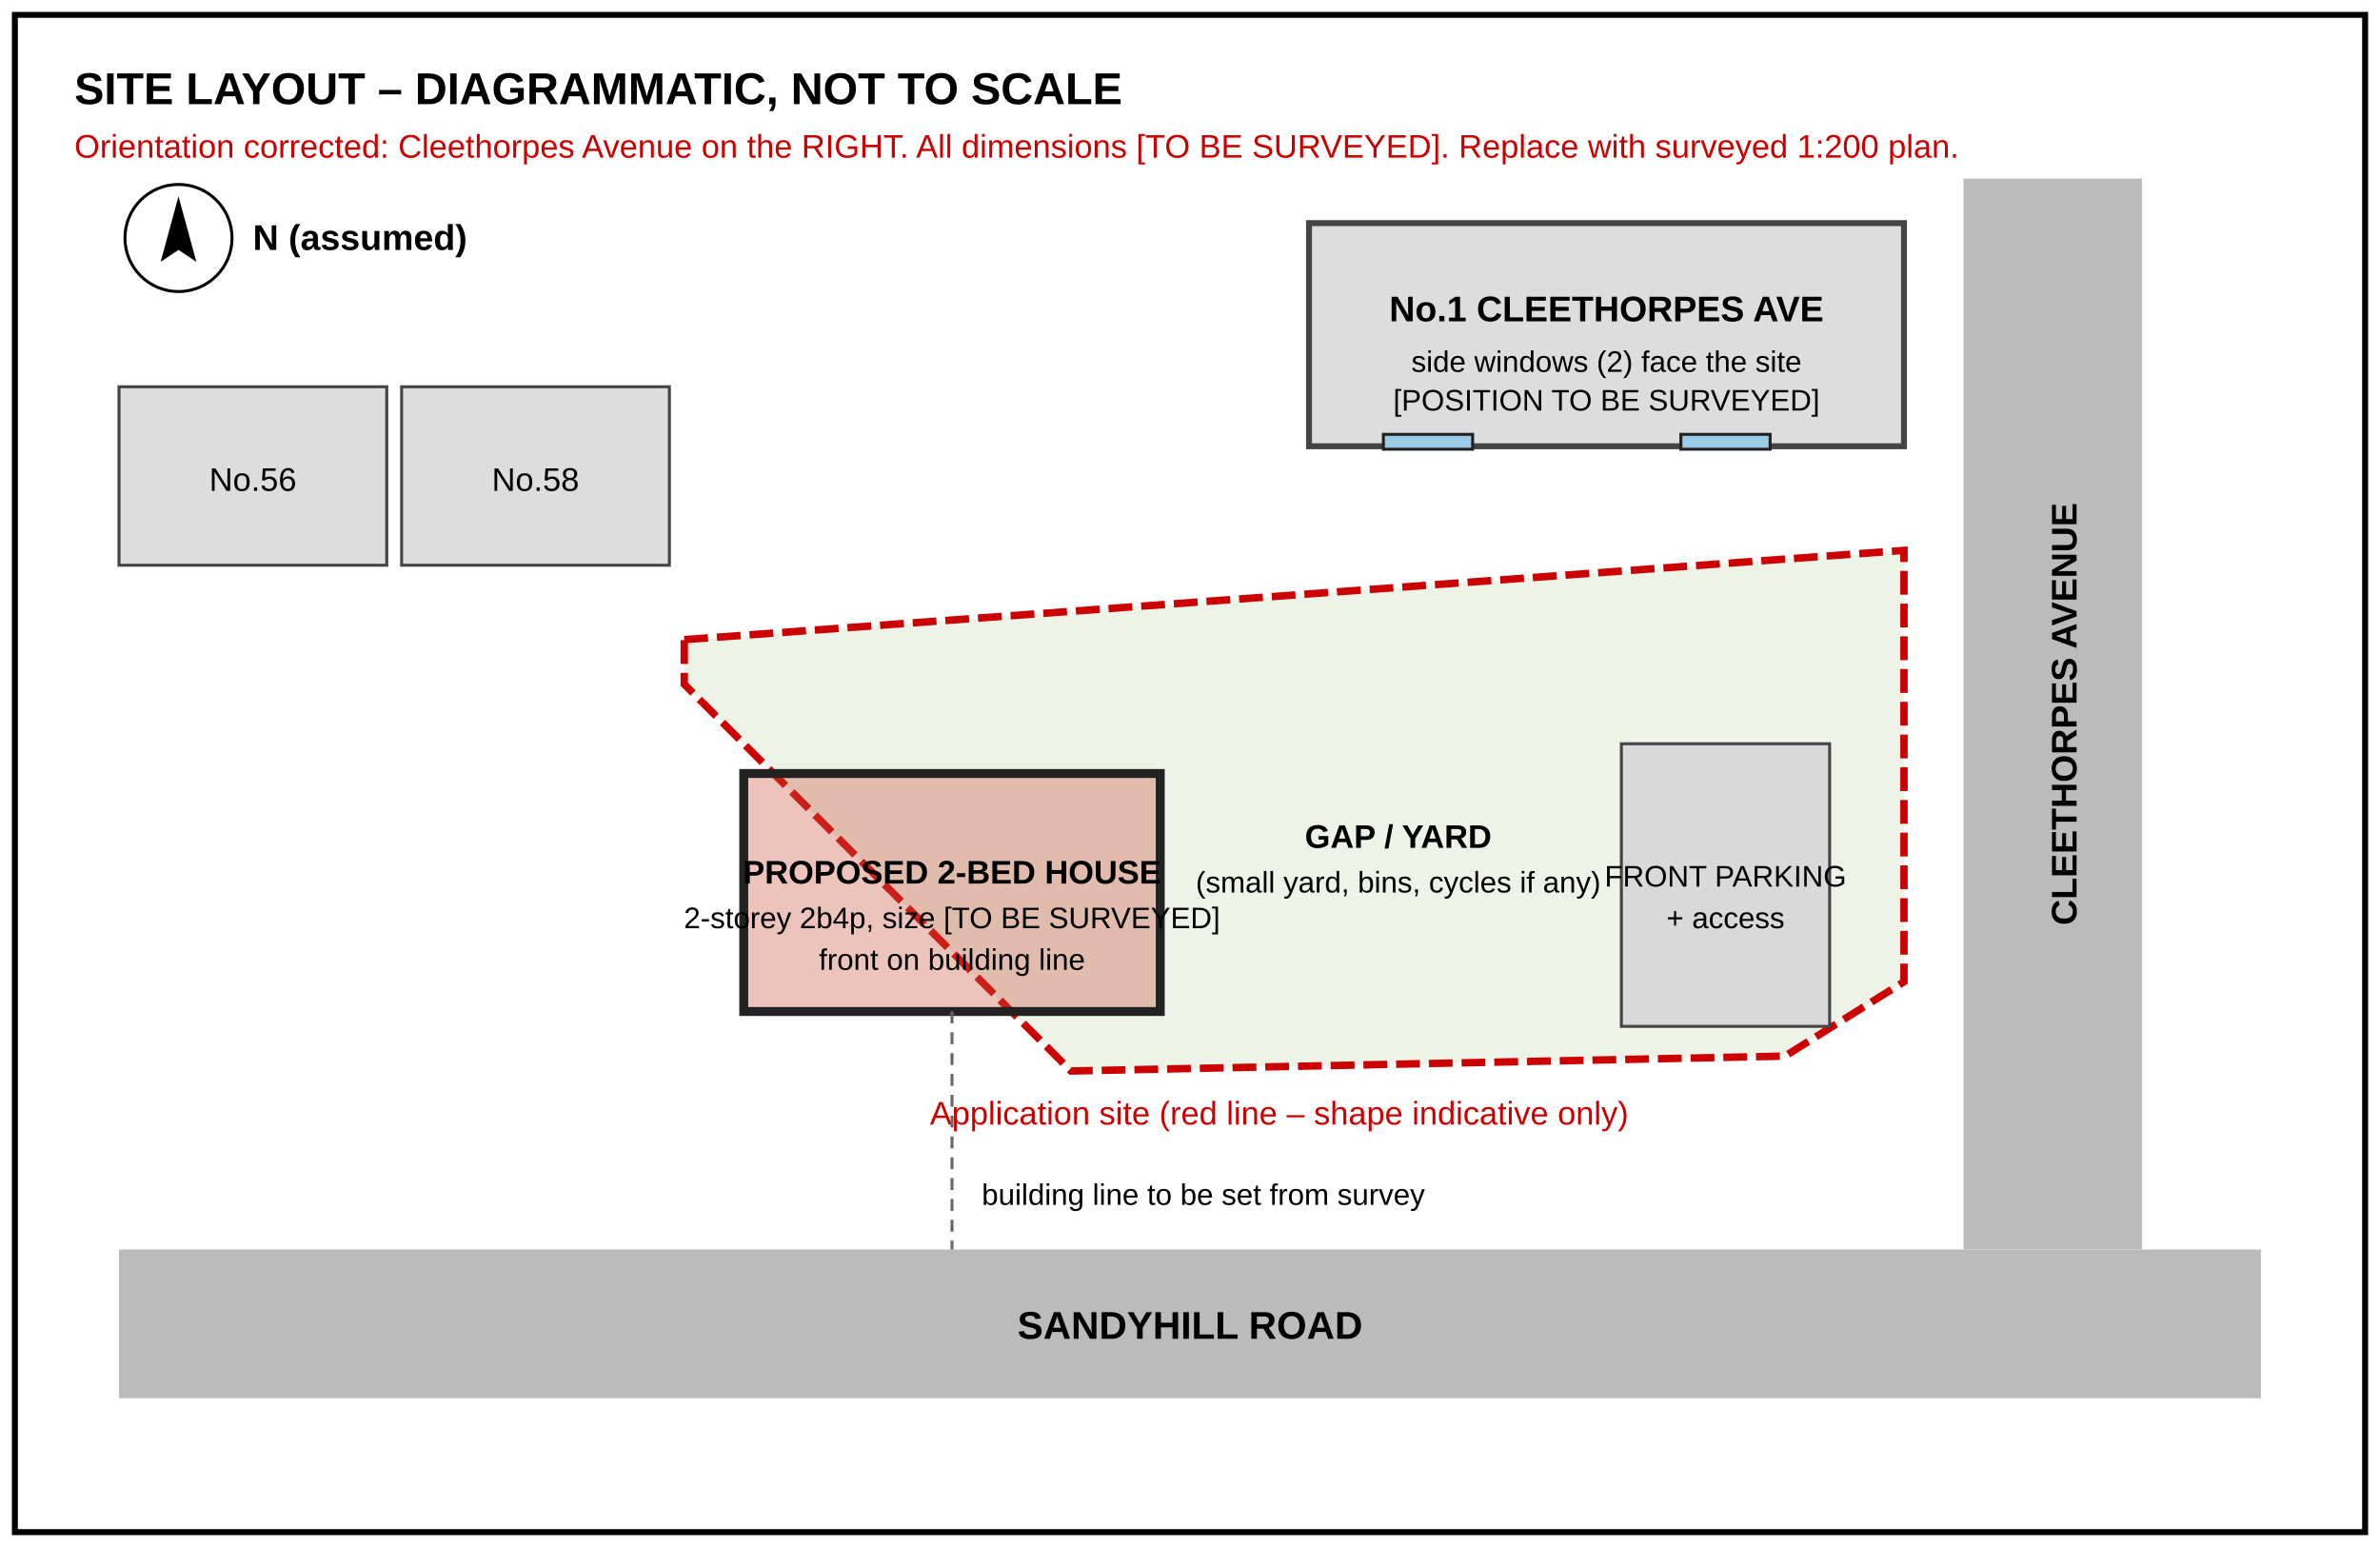
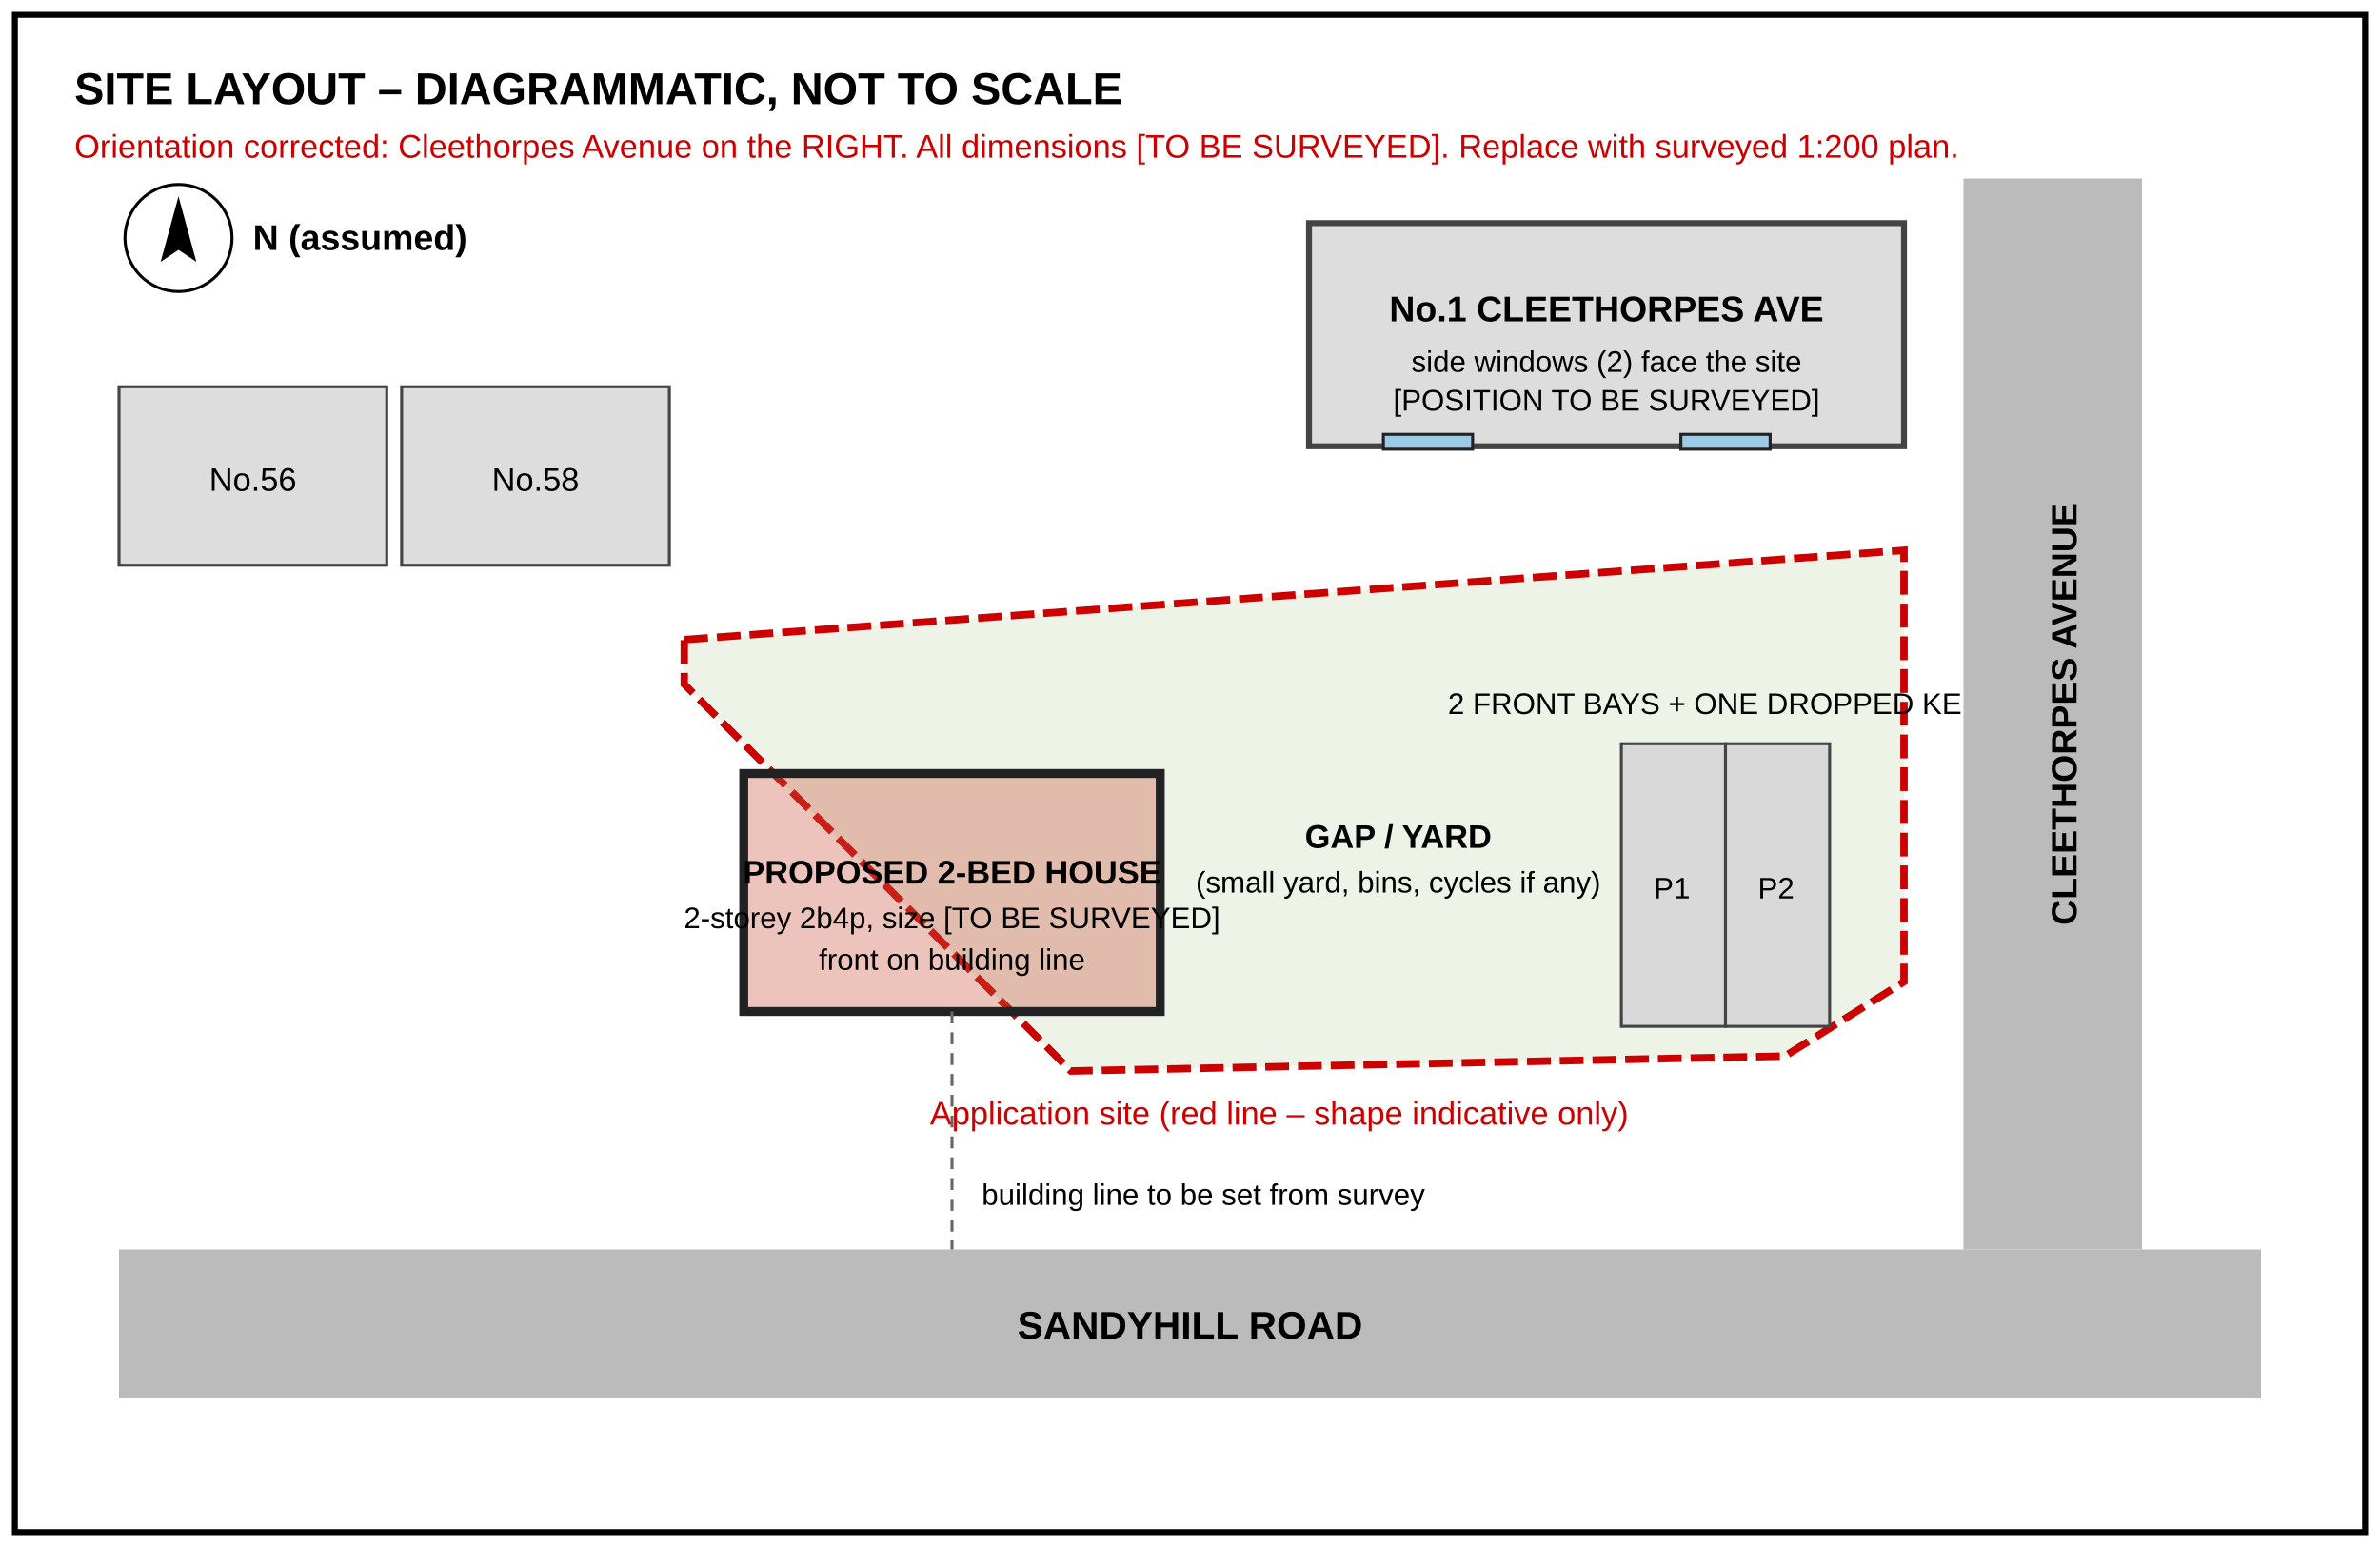
<svg xmlns="http://www.w3.org/2000/svg" viewBox="0 0 800 520" width="800" height="520" font-family="Arial,Helvetica,sans-serif">
  <rect width="800" height="520" fill="#fff" />
  <rect x="5" y="5" width="790" height="510" fill="none" stroke="#000" stroke-width="2" />
  <text x="25" y="35" font-size="15" font-weight="bold">SITE LAYOUT – DIAGRAMMATIC, NOT TO SCALE</text>
  <text x="25" y="53" font-size="11" fill="#c00">Orientation corrected: Cleethorpes Avenue on the RIGHT. All dimensions [TO BE SURVEYED]. Replace with surveyed 1:200 plan.</text>
  <rect x="440" y="75" width="200" height="75" fill="#ddd" stroke="#444" stroke-width="2" />
  <text x="540" y="108" font-size="12" font-weight="bold" text-anchor="middle">No.1 CLEETHORPES AVE</text>
  <text x="540" y="125" font-size="10" text-anchor="middle">side windows (2) face the site</text>
  <text x="540" y="138" font-size="10" text-anchor="middle">[POSITION TO BE SURVEYED]</text>
  <rect x="465" y="146" width="30" height="5" fill="#9ccbe8" stroke="#222" />
  <rect x="565" y="146" width="30" height="5" fill="#9ccbe8" stroke="#222" />
  <rect x="40" y="130" width="90" height="60" fill="#ddd" stroke="#444" />
  <text x="85" y="165" font-size="11" text-anchor="middle">No.56</text>
  <rect x="135" y="130" width="90" height="60" fill="#ddd" stroke="#444" />
  <text x="180" y="165" font-size="11" text-anchor="middle">No.58</text>
  <polygon points="230,215 640,185 640,330 600,355 360,360 230,230" fill="#eef3e8" stroke="#c00" stroke-width="2.5" stroke-dasharray="8 3" />
  <text x="430" y="378" font-size="11" fill="#c00" text-anchor="middle">Application site (red line – shape indicative only)</text>
  <rect x="250" y="260" width="140" height="80" fill="#c9583f" fill-opacity=".35" stroke="#222" stroke-width="3" />
  <text x="320" y="297" font-size="11" font-weight="bold" text-anchor="middle">PROPOSED 2-BED HOUSE</text>
  <text x="320" y="312" font-size="10" text-anchor="middle">2-storey 2b4p, size [TO BE SURVEYED]</text>
  <text x="320" y="326" font-size="10" text-anchor="middle">front on building line</text>
-   <rect x="545" y="250" width="70" height="95" fill="#d9d9d9" stroke="#444" />
-   <text x="580" y="298" font-size="10" text-anchor="middle">FRONT PARKING</text>
-   <text x="580" y="312" font-size="10" text-anchor="middle">+ access</text>
+   <rect x="545" y="250" width="35" height="95" fill="#d9d9d9" stroke="#444" />
+   <rect x="580" y="250" width="35" height="95" fill="#d9d9d9" stroke="#444" />
+   <text x="562" y="302" font-size="10" text-anchor="middle">P1</text>
+   <text x="597" y="302" font-size="10" text-anchor="middle">P2</text>
+   <text x="580" y="240" font-size="10" text-anchor="middle">2 FRONT BAYS + ONE DROPPED KERB</text>
  <text x="470" y="285" font-size="11" font-weight="bold" text-anchor="middle">GAP / YARD</text>
  <text x="470" y="300" font-size="10" text-anchor="middle">(small yard, bins, cycles if any)</text>
  <rect x="40" y="420" width="720" height="50" fill="#bbb" />
  <text x="400" y="450" font-size="13" font-weight="bold" text-anchor="middle">SANDYHILL ROAD</text>
  <rect x="660" y="60" width="60" height="360" fill="#bbb" />
  <text transform="translate(698,240) rotate(-90)" font-size="12" font-weight="bold" text-anchor="middle">CLEETHORPES AVENUE</text>
  <line x1="320" y1="340" x2="320" y2="420" stroke="#666" stroke-dasharray="4 3" />
  <text x="330" y="405" font-size="10">building line to be set from survey</text>
  <g transform="translate(740,500)" />
  <g transform="translate(60,80)">
    <circle r="18" fill="#fff" stroke="#000" />
    <path d="M0 -14 L6 8 L0 4 L-6 8Z" fill="#000" />
  </g>
  <text x="60" y="52" font-size="12" font-weight="bold" text-anchor="middle" />
  <text x="85" y="84" font-size="12" font-weight="bold">N (assumed)</text>
</svg>
